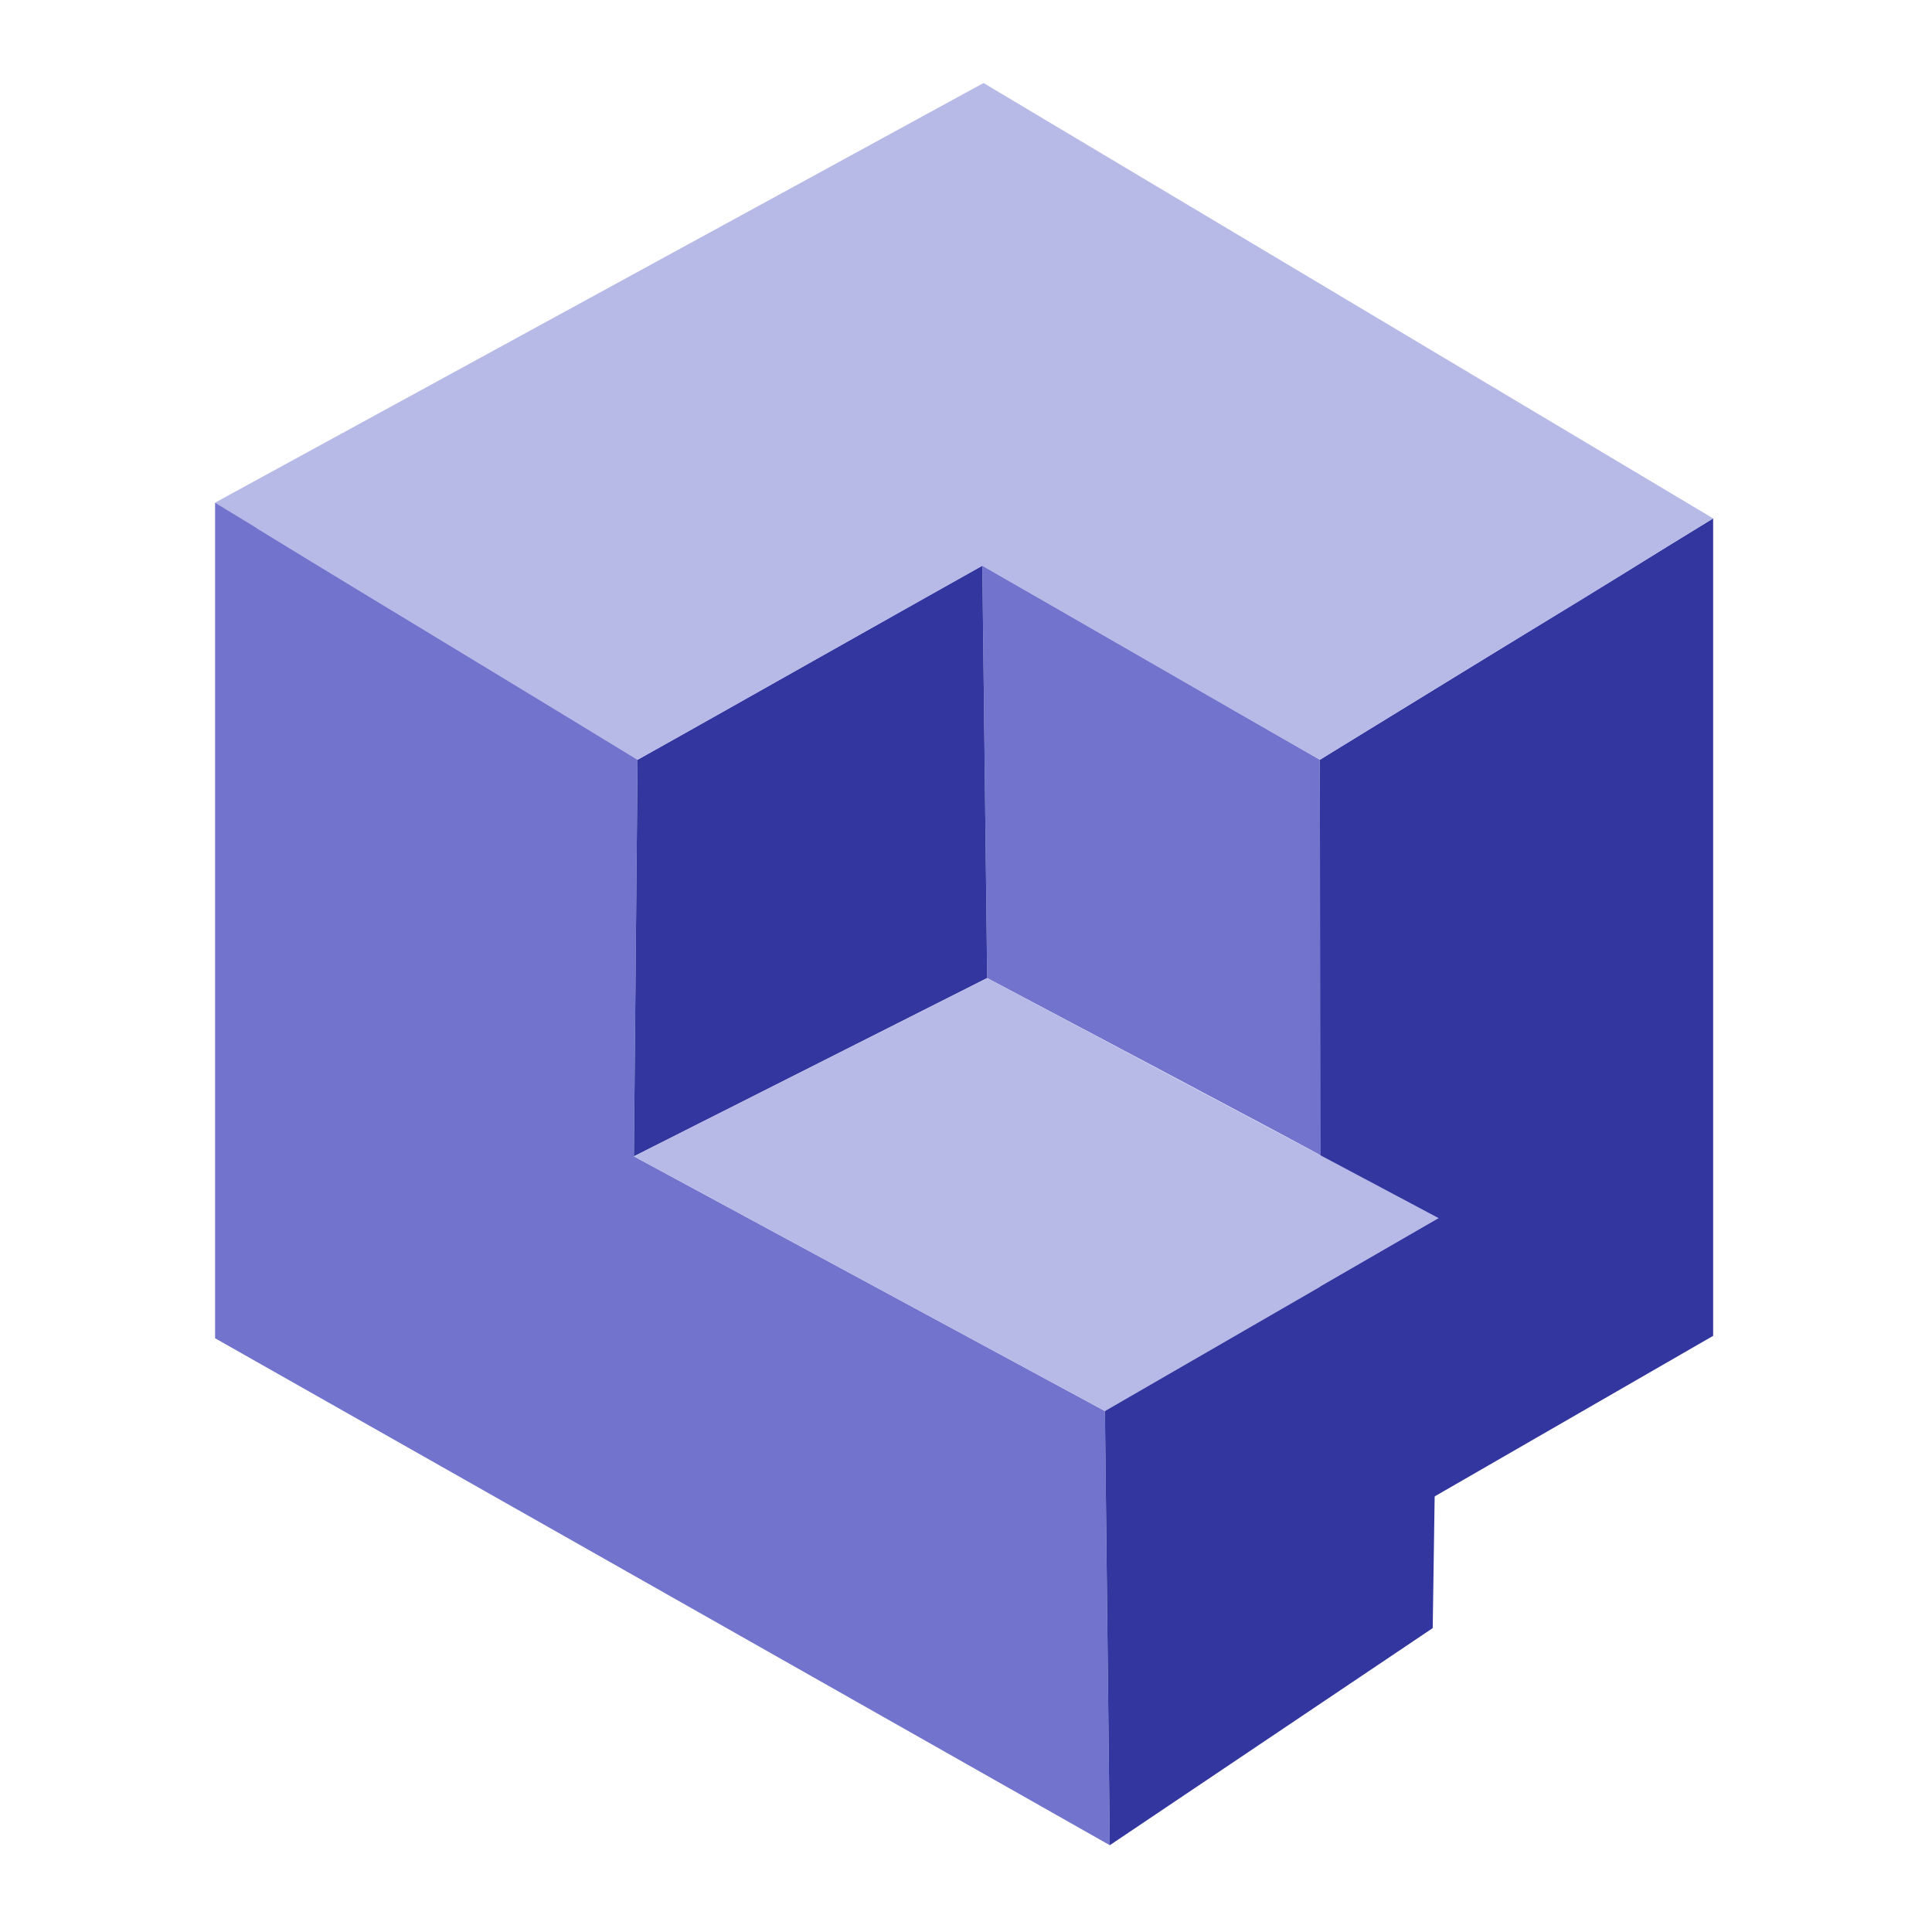
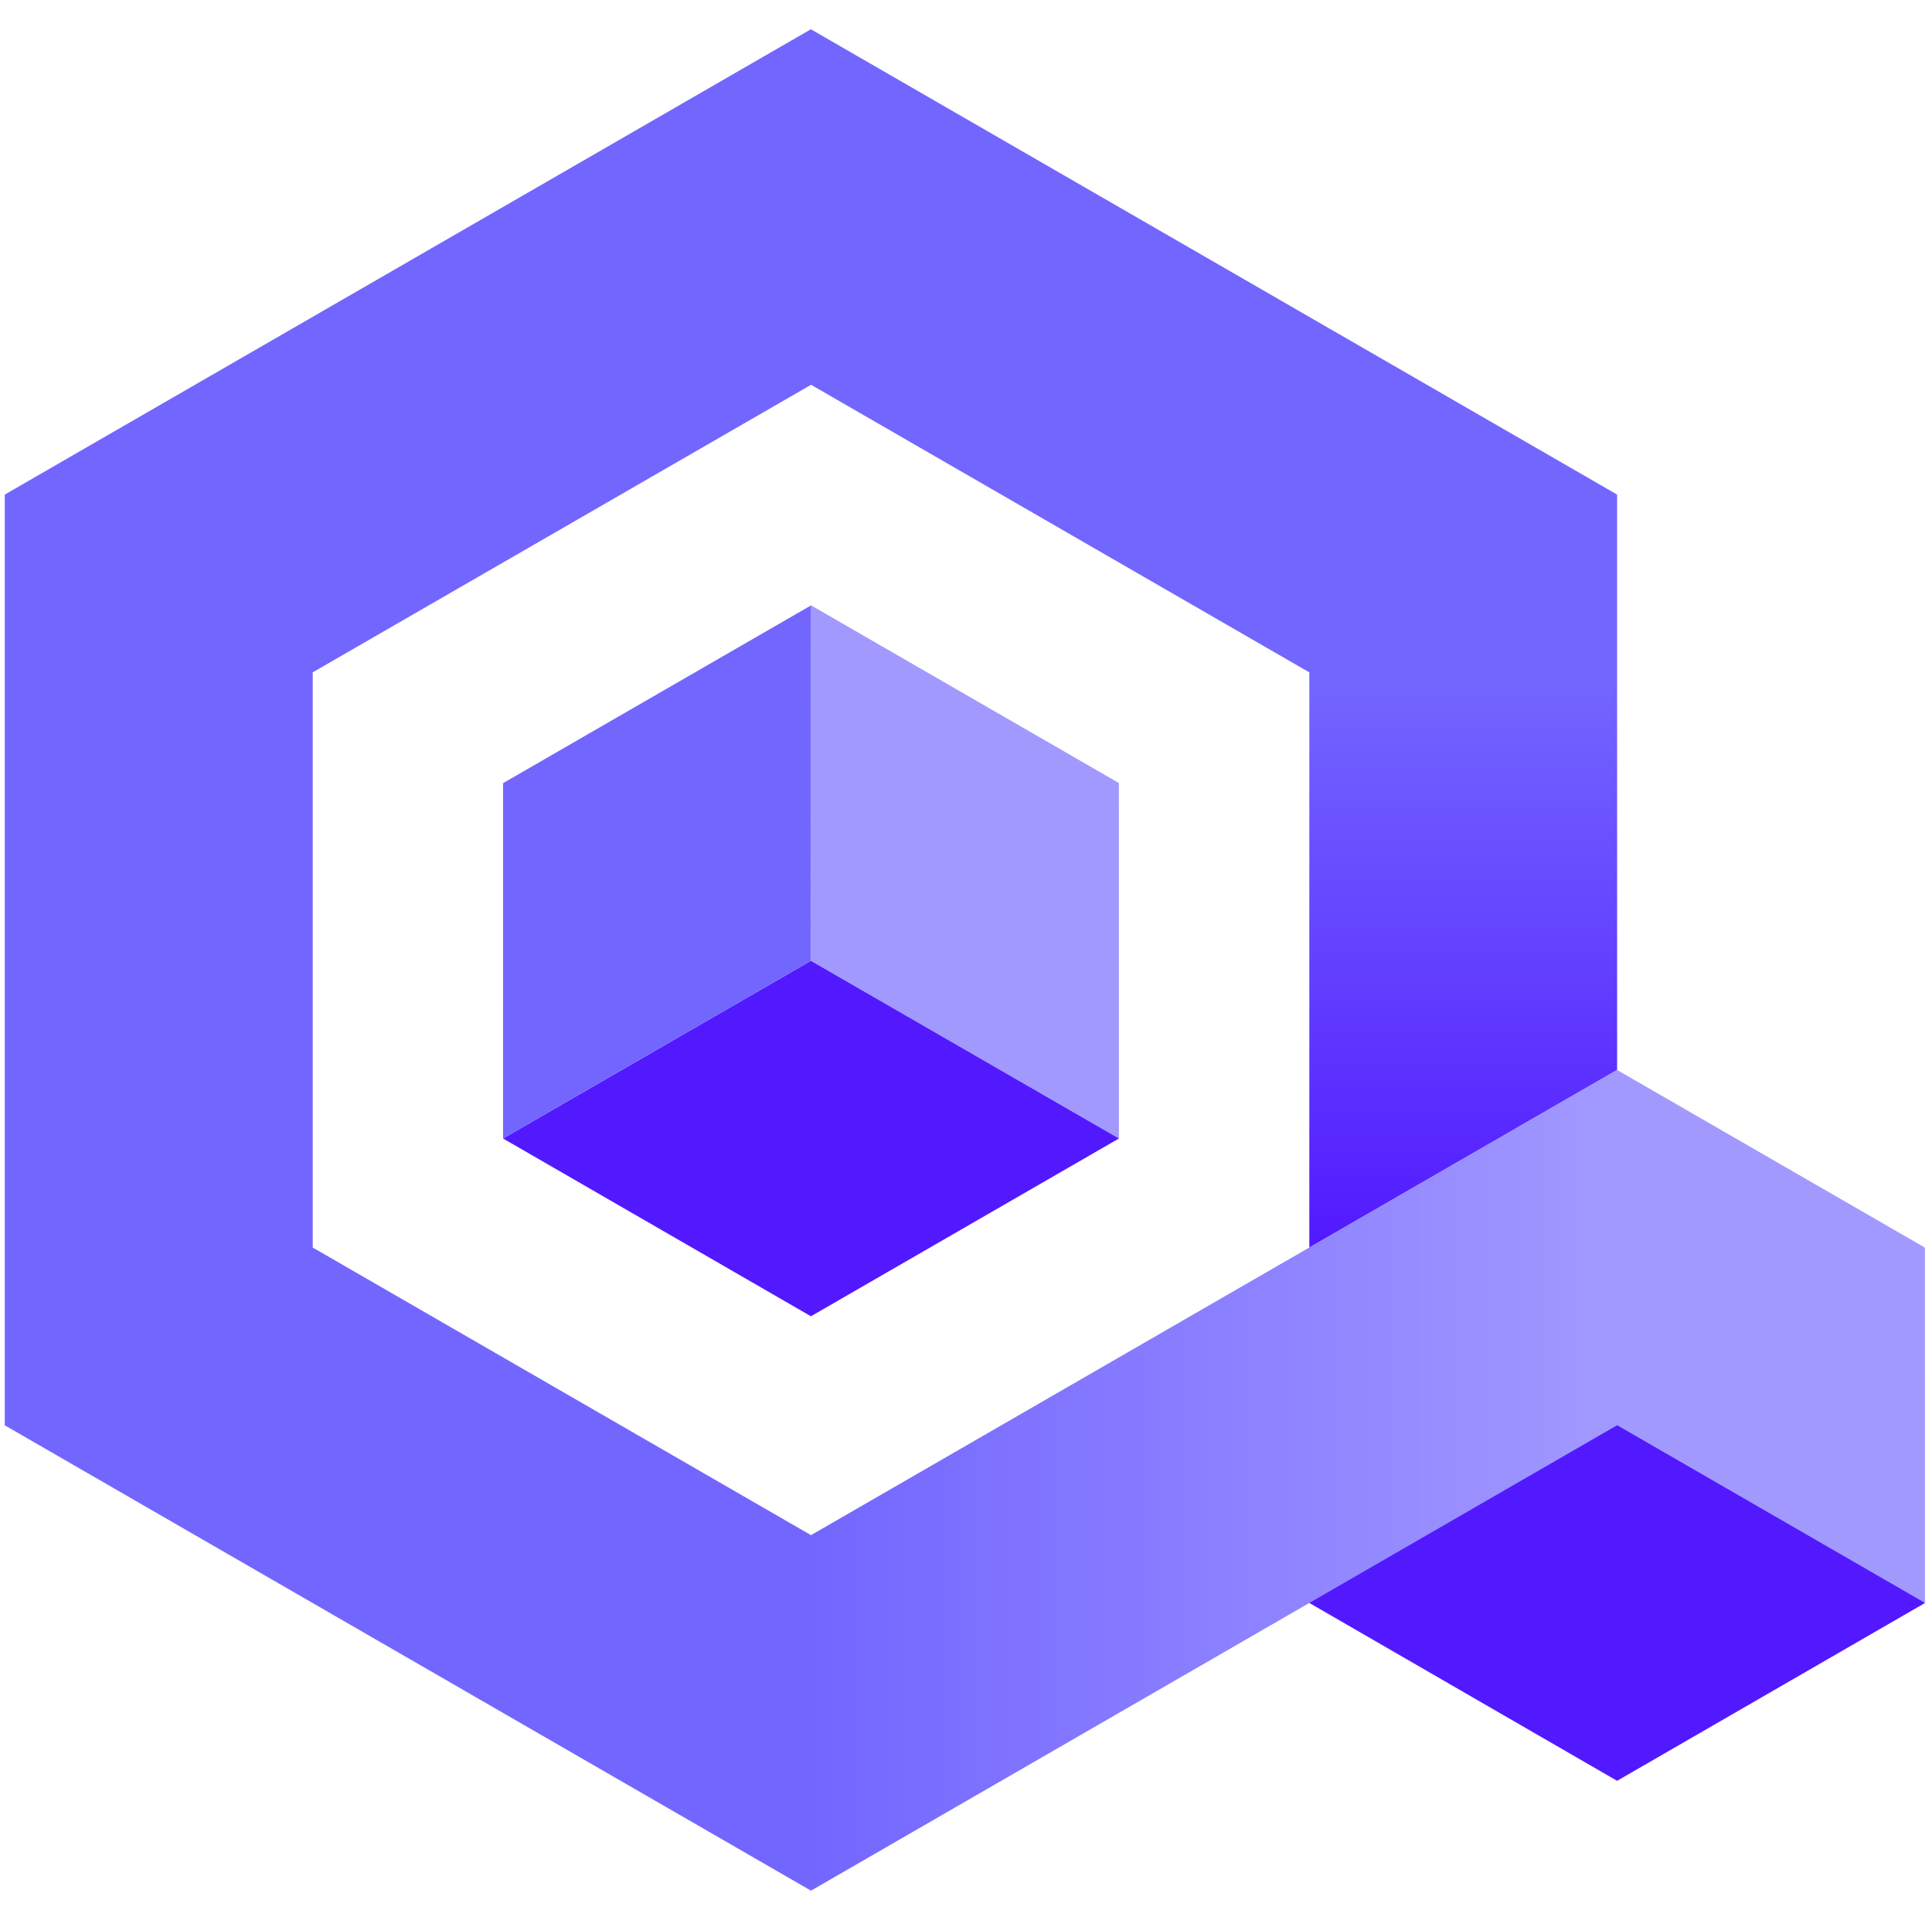
- <svg xmlns="http://www.w3.org/2000/svg" width="512" height="512" viewBox="0 0 512 512" fill="none">
-   <path d="M349.764 201.343V414.112L454 354.01V137.384L349.764 201.343Z" fill="#33369F" />
-   <path d="M260.647 22L57 133.206L168.636 201.343L260.326 149.919L349.763 201.343L454 137.384L260.647 22Z" fill="#B7B9E7" />
-   <path d="M57 133.206L168.958 201.344L167.993 306.443L292.819 373.937L294.106 489L57 354.653V133.206Z" fill="#7173CD" />
-   <path d="M260.326 149.918L349.763 201.343C349.763 201.343 350.007 307.866 350.007 306.259C356.504 309.378 261.613 259.195 261.613 259.195L260.326 149.918Z" fill="#7173CD" />
-   <path d="M167.993 306.442L261.613 259.195L260.326 149.918L168.958 201.343L167.993 306.442Z" fill="#33369F" />
-   <path d="M292.819 373.937L167.993 306.442L261.613 259.195L381.292 322.833L292.819 373.937Z" fill="#B7B9E7" />
-   <path d="M294.106 489L379.683 431.468L381.292 322.834L292.819 373.937L294.106 489Z" fill="#33369F" />
-   <path d="M67.968 139.955C101.426 160.525 135.499 180.791 168.957 201.361C199.52 184.327 229.773 166.955 260.336 149.921C290.256 166.955 319.873 184.309 349.793 201.343C380.356 182.059 411.266 164.088 441.678 144.937L260.355 36.142C196.333 70.853 132.311 105.243 67.968 139.955Z" fill="#B7B9E7" />
+ <svg xmlns="http://www.w3.org/2000/svg" width="330" height="328" viewBox="0 0 330 328" fill="none">
+   <path d="M276.212 182.797L265.587 249.633L328.798 273.877L328.789 213.146L276.212 182.797Z" fill="#A299FF" />
+   <path d="M0.814 243.506V84.496L53.416 101.175V213.136L138.523 262.271L144.881 286.511L138.523 323.008L0.814 243.506Z" fill="#7366FF" />
+   <path d="M138.536 65.737L53.416 114.863L0.815 84.496L138.504 5L276.213 84.496L247.158 107.644L223.643 114.872L138.536 65.737Z" fill="#7366FF" />
+   <path d="M328.814 273.854L276.213 304.243L223.643 273.854V213.139L328.814 273.854Z" fill="#5219FF" />
+   <path d="M138.536 103.424L138.504 164.145L191.121 194.503L191.112 133.772L138.536 103.424Z" fill="#A299FF" />
+   <path d="M138.504 164.146L85.922 194.503L138.514 224.877L191.122 194.503L138.504 164.146Z" fill="#5219FF" />
+   <path d="M138.536 103.424L85.928 133.797L85.922 194.503L138.504 164.145L138.536 103.424Z" fill="#7366FF" />
+   <path d="M276.213 84.496V182.797L223.643 213.139V114.872L276.213 84.496Z" fill="url(#paint0_linear)" />
+   <path d="M276.228 182.766L138.523 262.271V323.008L276.212 243.497L276.228 182.766Z" fill="url(#paint1_linear)" />
+   <defs>
+     <linearGradient id="paint0_linear" x1="249.928" y1="84.495" x2="249.928" y2="213.14" gradientUnits="userSpaceOnUse">
+       <stop offset="0.25" stop-color="#7366FF" />
+       <stop offset="1" stop-color="#5219FF" />
+     </linearGradient>
+     <linearGradient id="paint1_linear" x1="138.521" y1="252.888" x2="276.227" y2="252.888" gradientUnits="userSpaceOnUse">
+       <stop stop-color="#7366FF" />
+       <stop offset="1" stop-color="#A299FF" />
+     </linearGradient>
+   </defs>
</svg>
